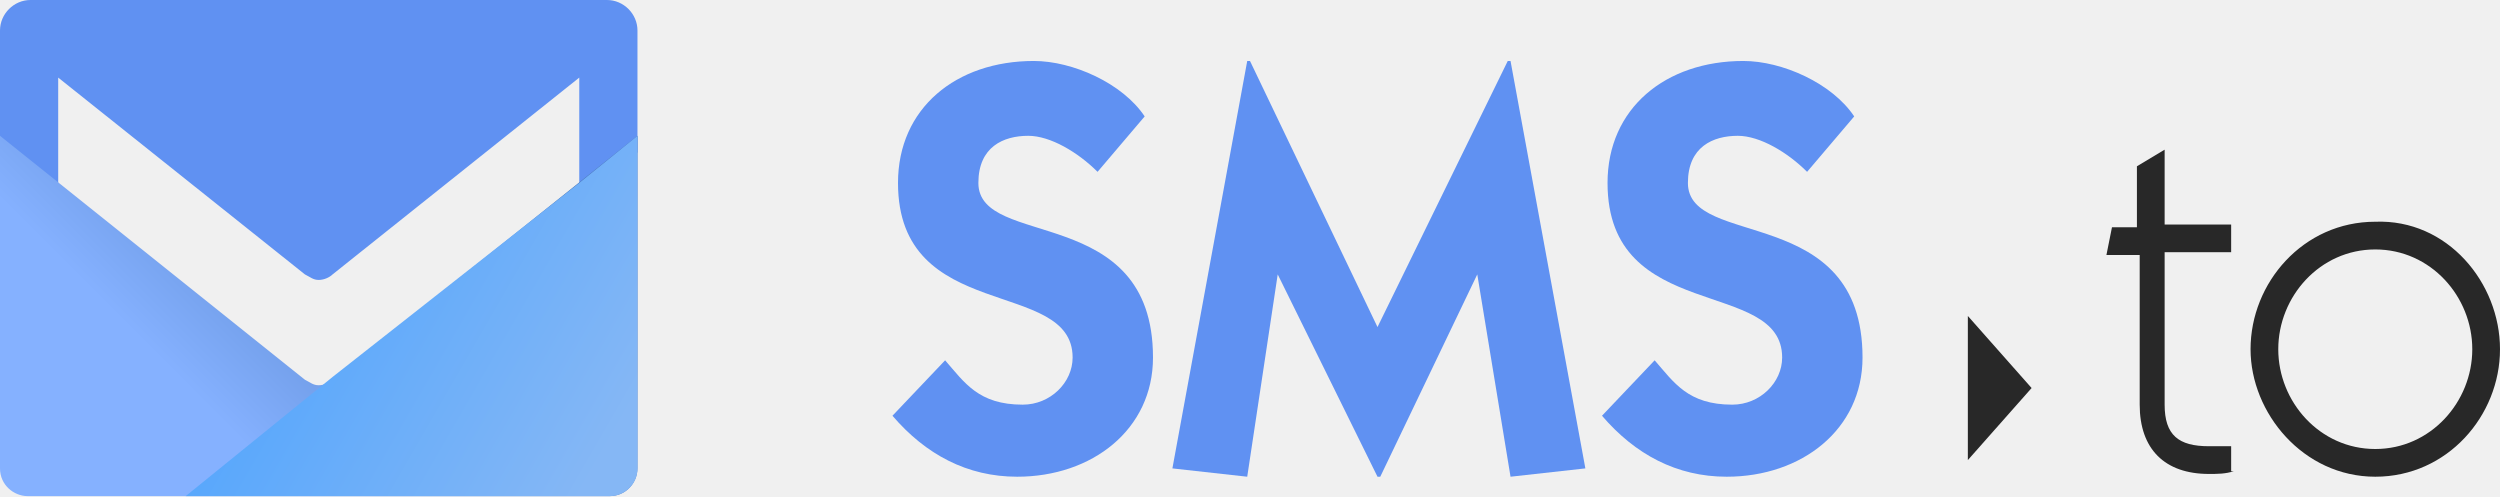
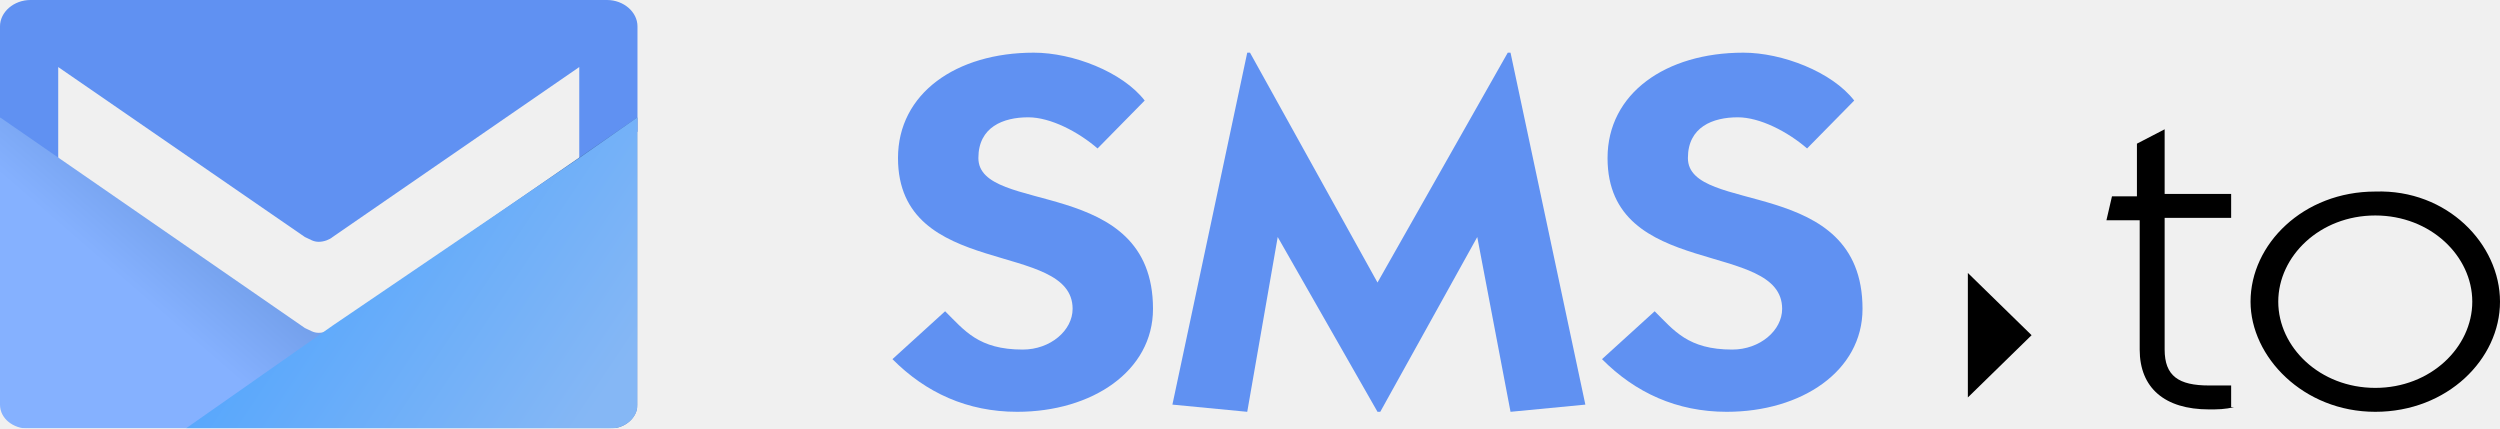
- <svg xmlns="http://www.w3.org/2000/svg" xmlns:xlink="http://www.w3.org/1999/xlink" version="1.1" id="Layer_1" x="0px" y="0px" viewBox="0 0 90.2 17.9" style="enable-background:new 0 0 90.2 17.9;" xml:space="preserve">
-   <style type="text/css">
- 	.st0{fill:#6091F2;}
- 	.st1{fill:#282828;}
- 	.st2{clip-path:url(#SVGID_2_);fill:url(#SVGID_3_);}
- 	.st3{clip-path:url(#SVGID_5_);fill:url(#SVGID_6_);}
- </style>
-   <g>
-     <path class="st0" d="M41.6,12.9c0,2.6-2.2,4.3-4.9,4.3c-1.8,0-3.3-0.8-4.5-2.2l1.9-2c0.7,0.8,1.2,1.6,2.8,1.6c1,0,1.8-0.8,1.8-1.7   c0-2.9-6.3-1.2-6.3-6.3c0-2.7,2.1-4.4,4.9-4.4c1.4,0,3.2,0.8,4,2l-1.7,2c-0.7-0.7-1.7-1.3-2.5-1.3c-0.9,0-1.8,0.4-1.8,1.7   C35.3,9,41.6,7.3,41.6,12.9" />
-     <polygon class="st0" points="54.5,17.2 53.3,9.9 53.3,9.9 49.8,17.2 49.7,17.2 46.1,9.9 46.1,9.9 45,17.2 42.3,16.9 45,2.2    45.1,2.2 49.7,11.8 54.4,2.2 54.5,2.2 57.2,16.9  " />
-     <path class="st0" d="M67.2,12.9c0,2.6-2.2,4.3-4.9,4.3c-1.8,0-3.3-0.8-4.5-2.2l1.9-2c0.7,0.8,1.2,1.6,2.8,1.6c1,0,1.8-0.8,1.8-1.7   c0-2.9-6.3-1.2-6.3-6.3c0-2.7,2.1-4.4,4.9-4.4c1.4,0,3.2,0.8,4,2l-1.7,2c-0.7-0.7-1.7-1.3-2.5-1.3c-0.9,0-1.8,0.4-1.8,1.7   C60.9,9,67.2,7.3,67.2,12.9" />
-     <polygon class="st1" points="71,16.6 71,11.4 73.3,14  " />
-     <path class="st1" d="M80.6,17c-0.3,0.1-0.6,0.1-0.9,0.1c-1.6,0-2.5-0.9-2.5-2.5V9.2H76l0.2-1h0.9V6l1-0.6v2.7h2.4v1h-2.4v5.5   c0,1.1,0.5,1.5,1.6,1.5h0.4c0.1,0,0.3,0,0.4,0V17z" />
-     <path class="st1" d="M89.2,12.6c0-1.9-1.5-3.6-3.5-3.6c-2,0-3.5,1.7-3.5,3.6c0,1.9,1.5,3.6,3.5,3.6C87.7,16.2,89.2,14.5,89.2,12.6    M90.2,12.6c0,2.4-1.9,4.6-4.5,4.6c-2.6,0-4.5-2.3-4.5-4.6c0-2.4,1.9-4.6,4.5-4.6C88.3,7.9,90.2,10.2,90.2,12.6z" />
-     <path class="st0" d="M21.9,0H1.1C0.5,0,0,0.5,0,1.1c0,1.3,0,3.2,0,4.4l2.1,1.7V2.8L11,9.9c0.2,0.1,0.3,0.2,0.5,0.2   c0.2,0,0.4-0.1,0.5-0.2l8.9-7.1v4.4l0,0L23,5.5V1.1C23,0.5,22.5,0,21.9,0" />
-     <g>
-       <defs>
-         <path id="SVGID_1_" d="M22,17.9H1c-0.5,0-1-0.4-1-1c0-4,0-8,0-12l11,8.8c0.2,0.1,0.3,0.2,0.5,0.2c0.2,0,0.4-0.1,0.5-0.2l11-8.8     l0,12C23,17.4,22.6,17.9,22,17.9" />
-       </defs>
-       <clipPath id="SVGID_2_">
-         <use xlink:href="#SVGID_1_" style="overflow:visible;" />
-       </clipPath>
-       <linearGradient id="SVGID_3_" gradientUnits="userSpaceOnUse" x1="7.781" y1="-16141.087" x2="16.591" y2="-16132.286" gradientTransform="matrix(1 0 0 -1 0 -16126)">
-         <stop offset="0" style="stop-color:#85B1FF" />
-         <stop offset="1" style="stop-color:#4774B7" />
-       </linearGradient>
-       <rect y="4.9" class="st2" width="23" height="13" />
+ <svg xmlns="http://www.w3.org/2000/svg" width="105" height="18" viewBox="0 0 105 18" fill="none">
+   <g clip-path="url(#clip0_1_97)">
+     <path d="M48.426 12.972C48.426 15.587 45.865 17.296 42.722 17.296C40.626 17.296 38.88 16.492 37.483 15.084L39.695 13.073C40.51 13.877 41.092 14.682 42.955 14.682C44.119 14.682 45.05 13.877 45.05 12.972C45.05 10.056 37.716 11.765 37.716 6.637C37.716 3.922 40.161 2.212 43.42 2.212C45.05 2.212 47.145 3.017 48.077 4.223L46.098 6.235C45.283 5.531 44.119 4.927 43.187 4.927C42.14 4.927 41.092 5.33 41.092 6.637C41.092 9.05 48.426 7.341 48.426 12.972Z" fill="#6091F2" />
+     <path d="M63.442 17.296L62.045 9.955L57.971 17.296H57.855L53.664 9.955L52.384 17.296L49.241 16.994L52.384 2.212H52.5L57.855 11.866L63.326 2.212H63.442L66.585 16.994L63.442 17.296Z" fill="#6091F2" />
+     <path d="M78.226 12.972C78.226 15.587 75.665 17.296 72.522 17.296C70.427 17.296 68.681 16.492 67.284 15.084L69.496 13.073C70.31 13.877 70.892 14.682 72.755 14.682C73.919 14.682 74.85 13.877 74.85 12.972C74.85 10.056 67.517 11.765 67.517 6.637C67.517 3.922 69.961 2.212 73.221 2.212C74.85 2.212 76.946 3.017 77.877 4.223L75.898 6.235C75.083 5.531 73.919 4.927 72.988 4.927C71.94 4.927 70.892 5.33 70.892 6.637C70.892 9.05 78.226 7.341 78.226 12.972Z" fill="#6091F2" />
+     <path d="M82.65 16.693V11.464L85.327 14.078L82.65 16.693Z" fill="black" />
+     <path d="M93.825 17.095C93.476 17.195 93.126 17.195 92.777 17.195C90.915 17.195 89.867 16.291 89.867 14.682V9.251H88.47L88.703 8.246H89.751V6.034L90.915 5.43V8.145H93.708V9.151H90.915V14.682C90.915 15.788 91.497 16.19 92.777 16.19H93.243C93.359 16.19 93.592 16.19 93.708 16.19V17.095H93.825Z" fill="black" />
+     <path d="M103.836 12.67C103.836 10.76 102.09 9.05 99.762 9.05C97.433 9.05 95.687 10.76 95.687 12.67C95.687 14.581 97.433 16.291 99.762 16.291C102.09 16.291 103.836 14.581 103.836 12.67ZM105 12.67C105 15.084 102.788 17.296 99.762 17.296C96.735 17.296 94.523 14.983 94.523 12.67C94.523 10.257 96.735 8.045 99.762 8.045C102.788 7.944 105 10.257 105 12.67Z" fill="black" />
+     <path d="M25.493 0H1.28C0.582 0 0 0.503 0 1.106C0 2.413 0 4.324 0 5.531L2.445 7.24V2.816L12.805 9.955C13.038 10.056 13.154 10.156 13.387 10.156C13.62 10.156 13.852 10.056 13.969 9.955L24.329 2.816V7.24L26.774 5.531V1.106C26.774 0.503 26.192 0 25.493 0Z" fill="#6091F2" />
+     <mask id="mask0_1_97" style="mask-type:luminance" maskUnits="userSpaceOnUse" x="0" y="4" width="27" height="14">
+       <path d="M25.61 18H1.164C0.582 18 0 17.598 0 16.994C0 12.972 0 8.95 0 4.927L12.805 13.777C13.038 13.877 13.154 13.978 13.387 13.978C13.62 13.978 13.852 13.877 13.969 13.777L26.774 4.927V16.994C26.774 17.497 26.308 18 25.61 18Z" fill="white" />
+     </mask>
+     <g mask="url(#mask0_1_97)">
+       <path d="M26.774 4.927H0V18H26.774V4.927Z" fill="url(#paint0_linear_1_97)" />
    </g>
-     <g>
-       <defs>
-         <path id="SVGID_4_" d="M6.7,17.9H22c0.5,0,1-0.4,1-1v-12l-2.1,1.7L12,13.6L6.7,17.9z" />
-       </defs>
-       <clipPath id="SVGID_5_">
-         <use xlink:href="#SVGID_4_" style="overflow:visible;" />
-       </clipPath>
-       <linearGradient id="SVGID_6_" gradientUnits="userSpaceOnUse" x1="22.277" y1="-16141.643" x2="7.017" y2="-16132.843" gradientTransform="matrix(1 0 0 -1 0 -16126)">
-         <stop offset="0" style="stop-color:#85B7F5" />
-         <stop offset="1" style="stop-color:#46A1FF" />
-       </linearGradient>
-       <rect x="6.7" y="4.9" class="st3" width="16.3" height="13" />
+     <mask id="mask1_1_97" style="mask-type:luminance" maskUnits="userSpaceOnUse" x="7" y="4" width="20" height="14">
+       <path d="M7.799 18H25.61C26.192 18 26.774 17.598 26.774 16.994V4.927L24.329 6.637L13.969 13.676L7.799 18Z" fill="white" />
+     </mask>
+     <g mask="url(#mask1_1_97)">
+       <path d="M26.774 4.927H7.799V18H26.774V4.927Z" fill="url(#paint1_linear_1_97)" />
    </g>
  </g>
+   <defs>
+     <linearGradient id="paint0_linear_1_97" x1="9.057" y1="15.171" x2="17.824" y2="5.034" gradientUnits="userSpaceOnUse">
+       <stop stop-color="#85B1FF" />
+       <stop offset="1" stop-color="#4774B7" />
+     </linearGradient>
+     <linearGradient id="paint1_linear_1_97" x1="25.932" y1="15.73" x2="9.558" y2="4.799" gradientUnits="userSpaceOnUse">
+       <stop stop-color="#85B7F5" />
+       <stop offset="1" stop-color="#46A1FF" />
+     </linearGradient>
+     <clipPath id="clip0_1_97">
+       <rect width="105" height="18" fill="white" />
+     </clipPath>
+   </defs>
</svg>
